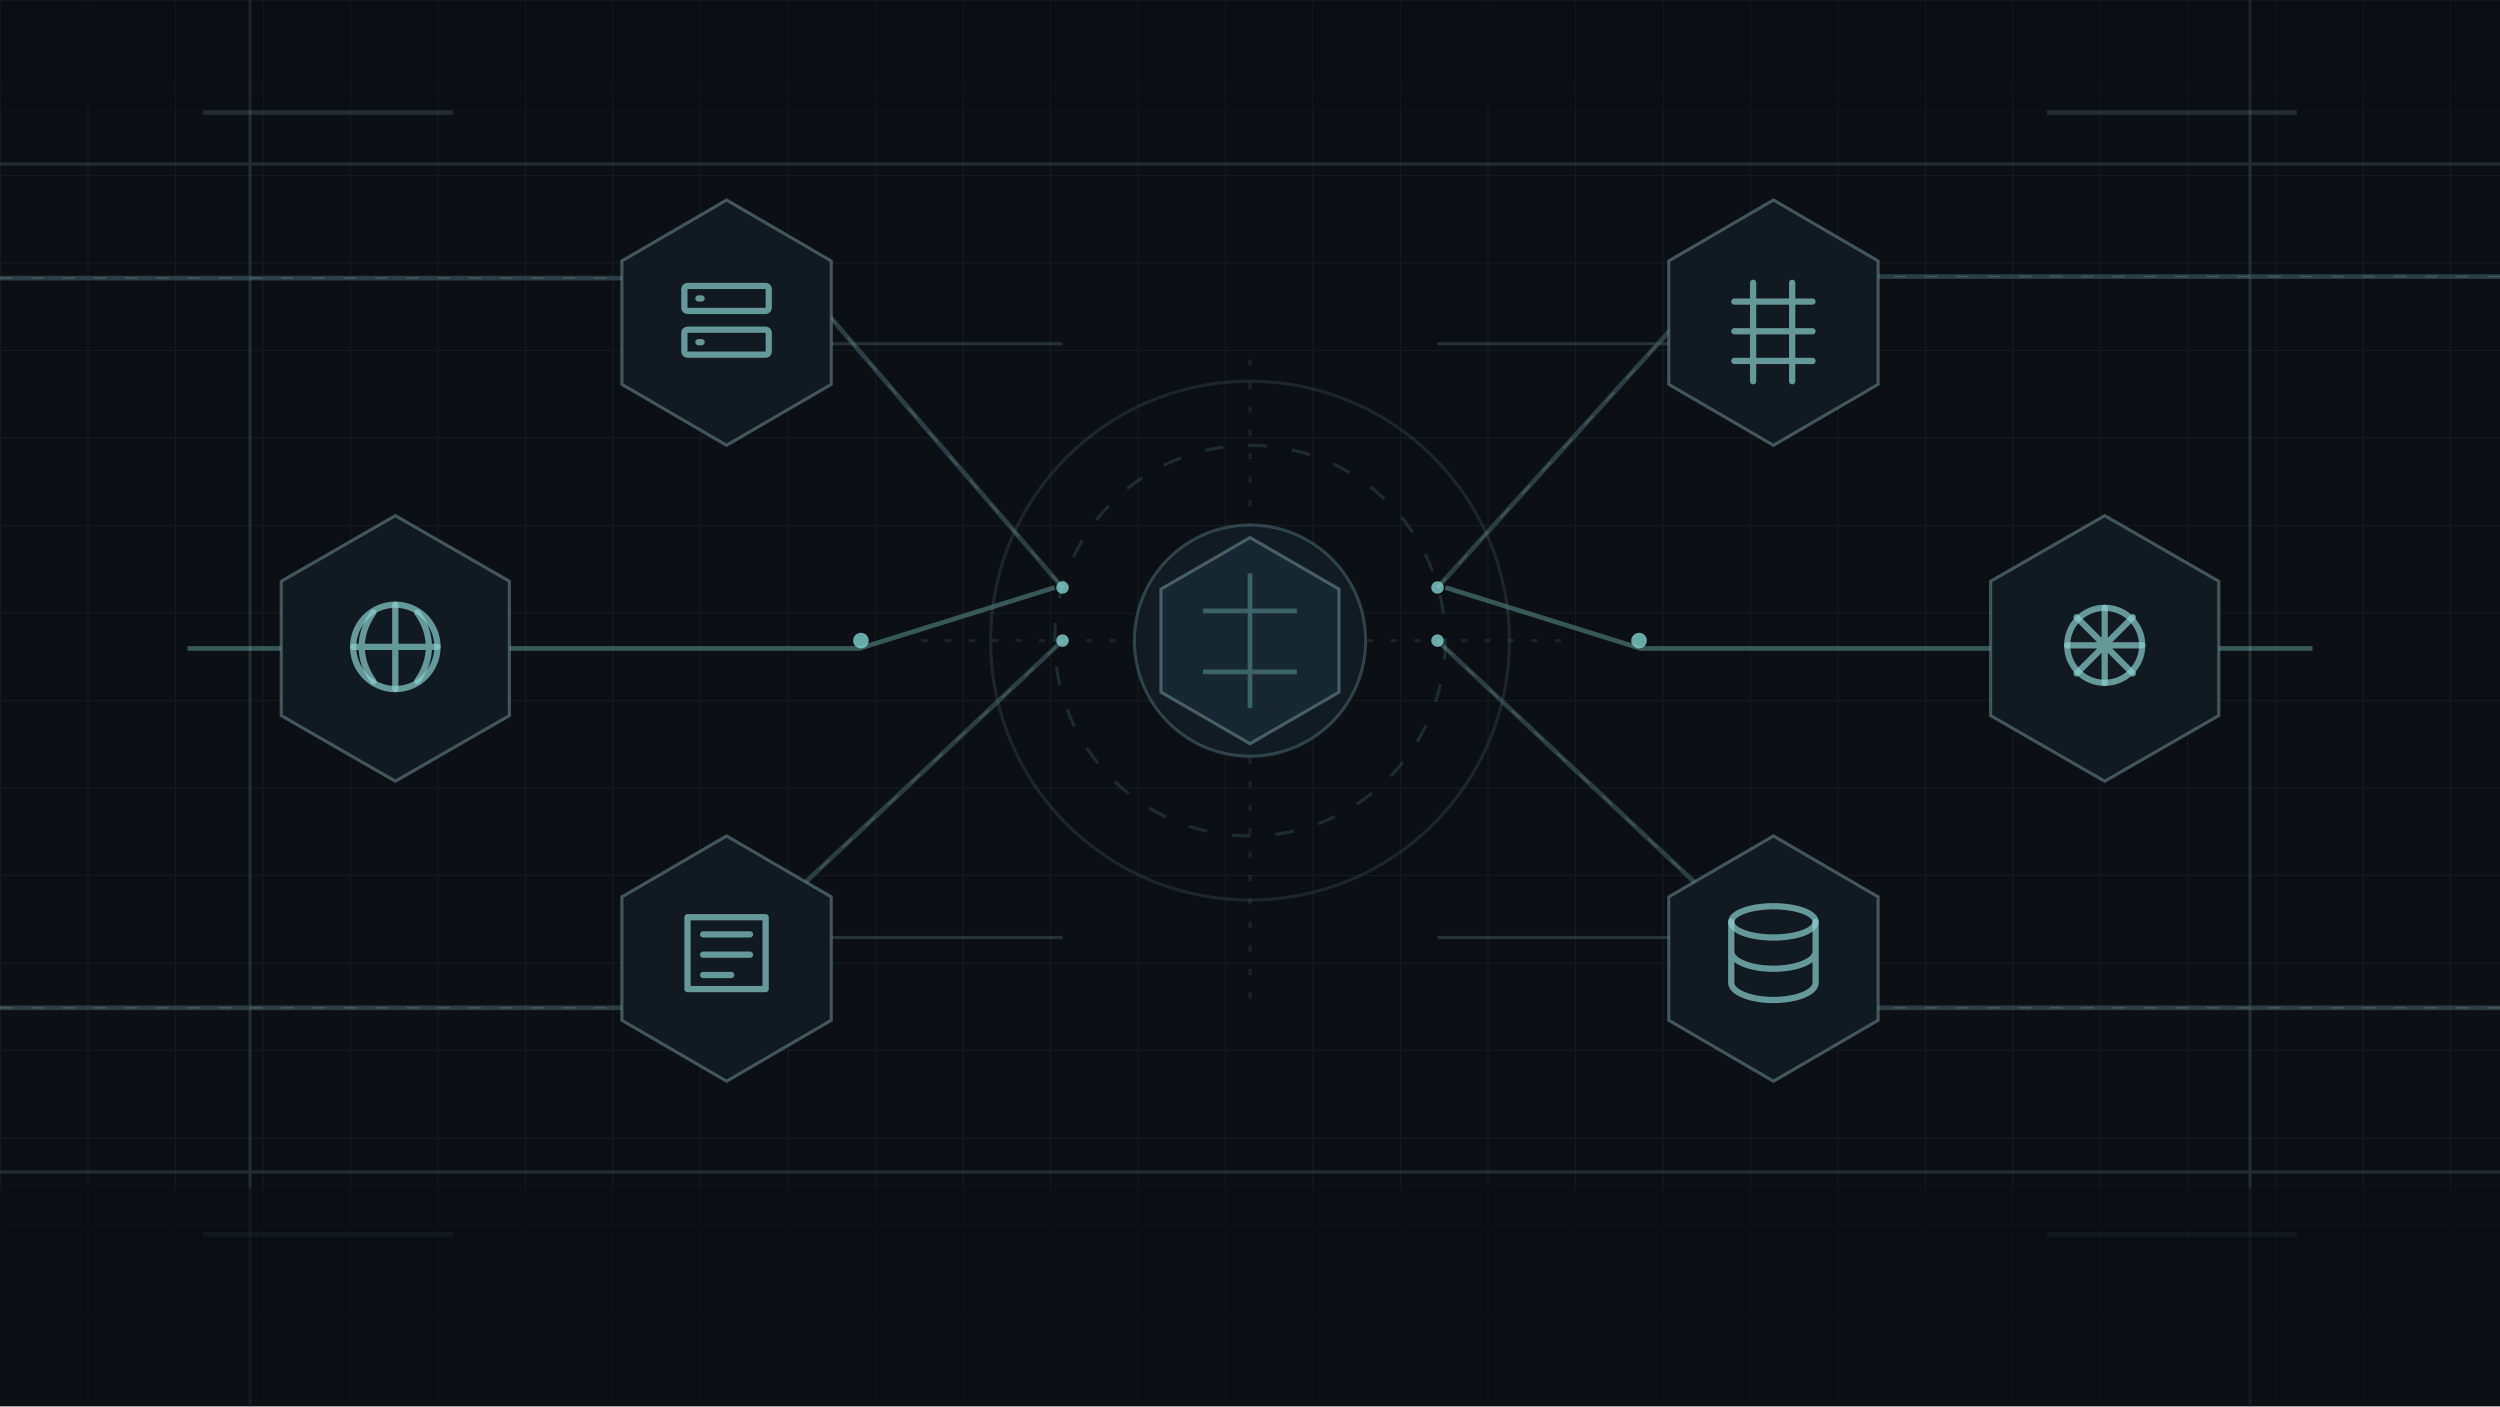
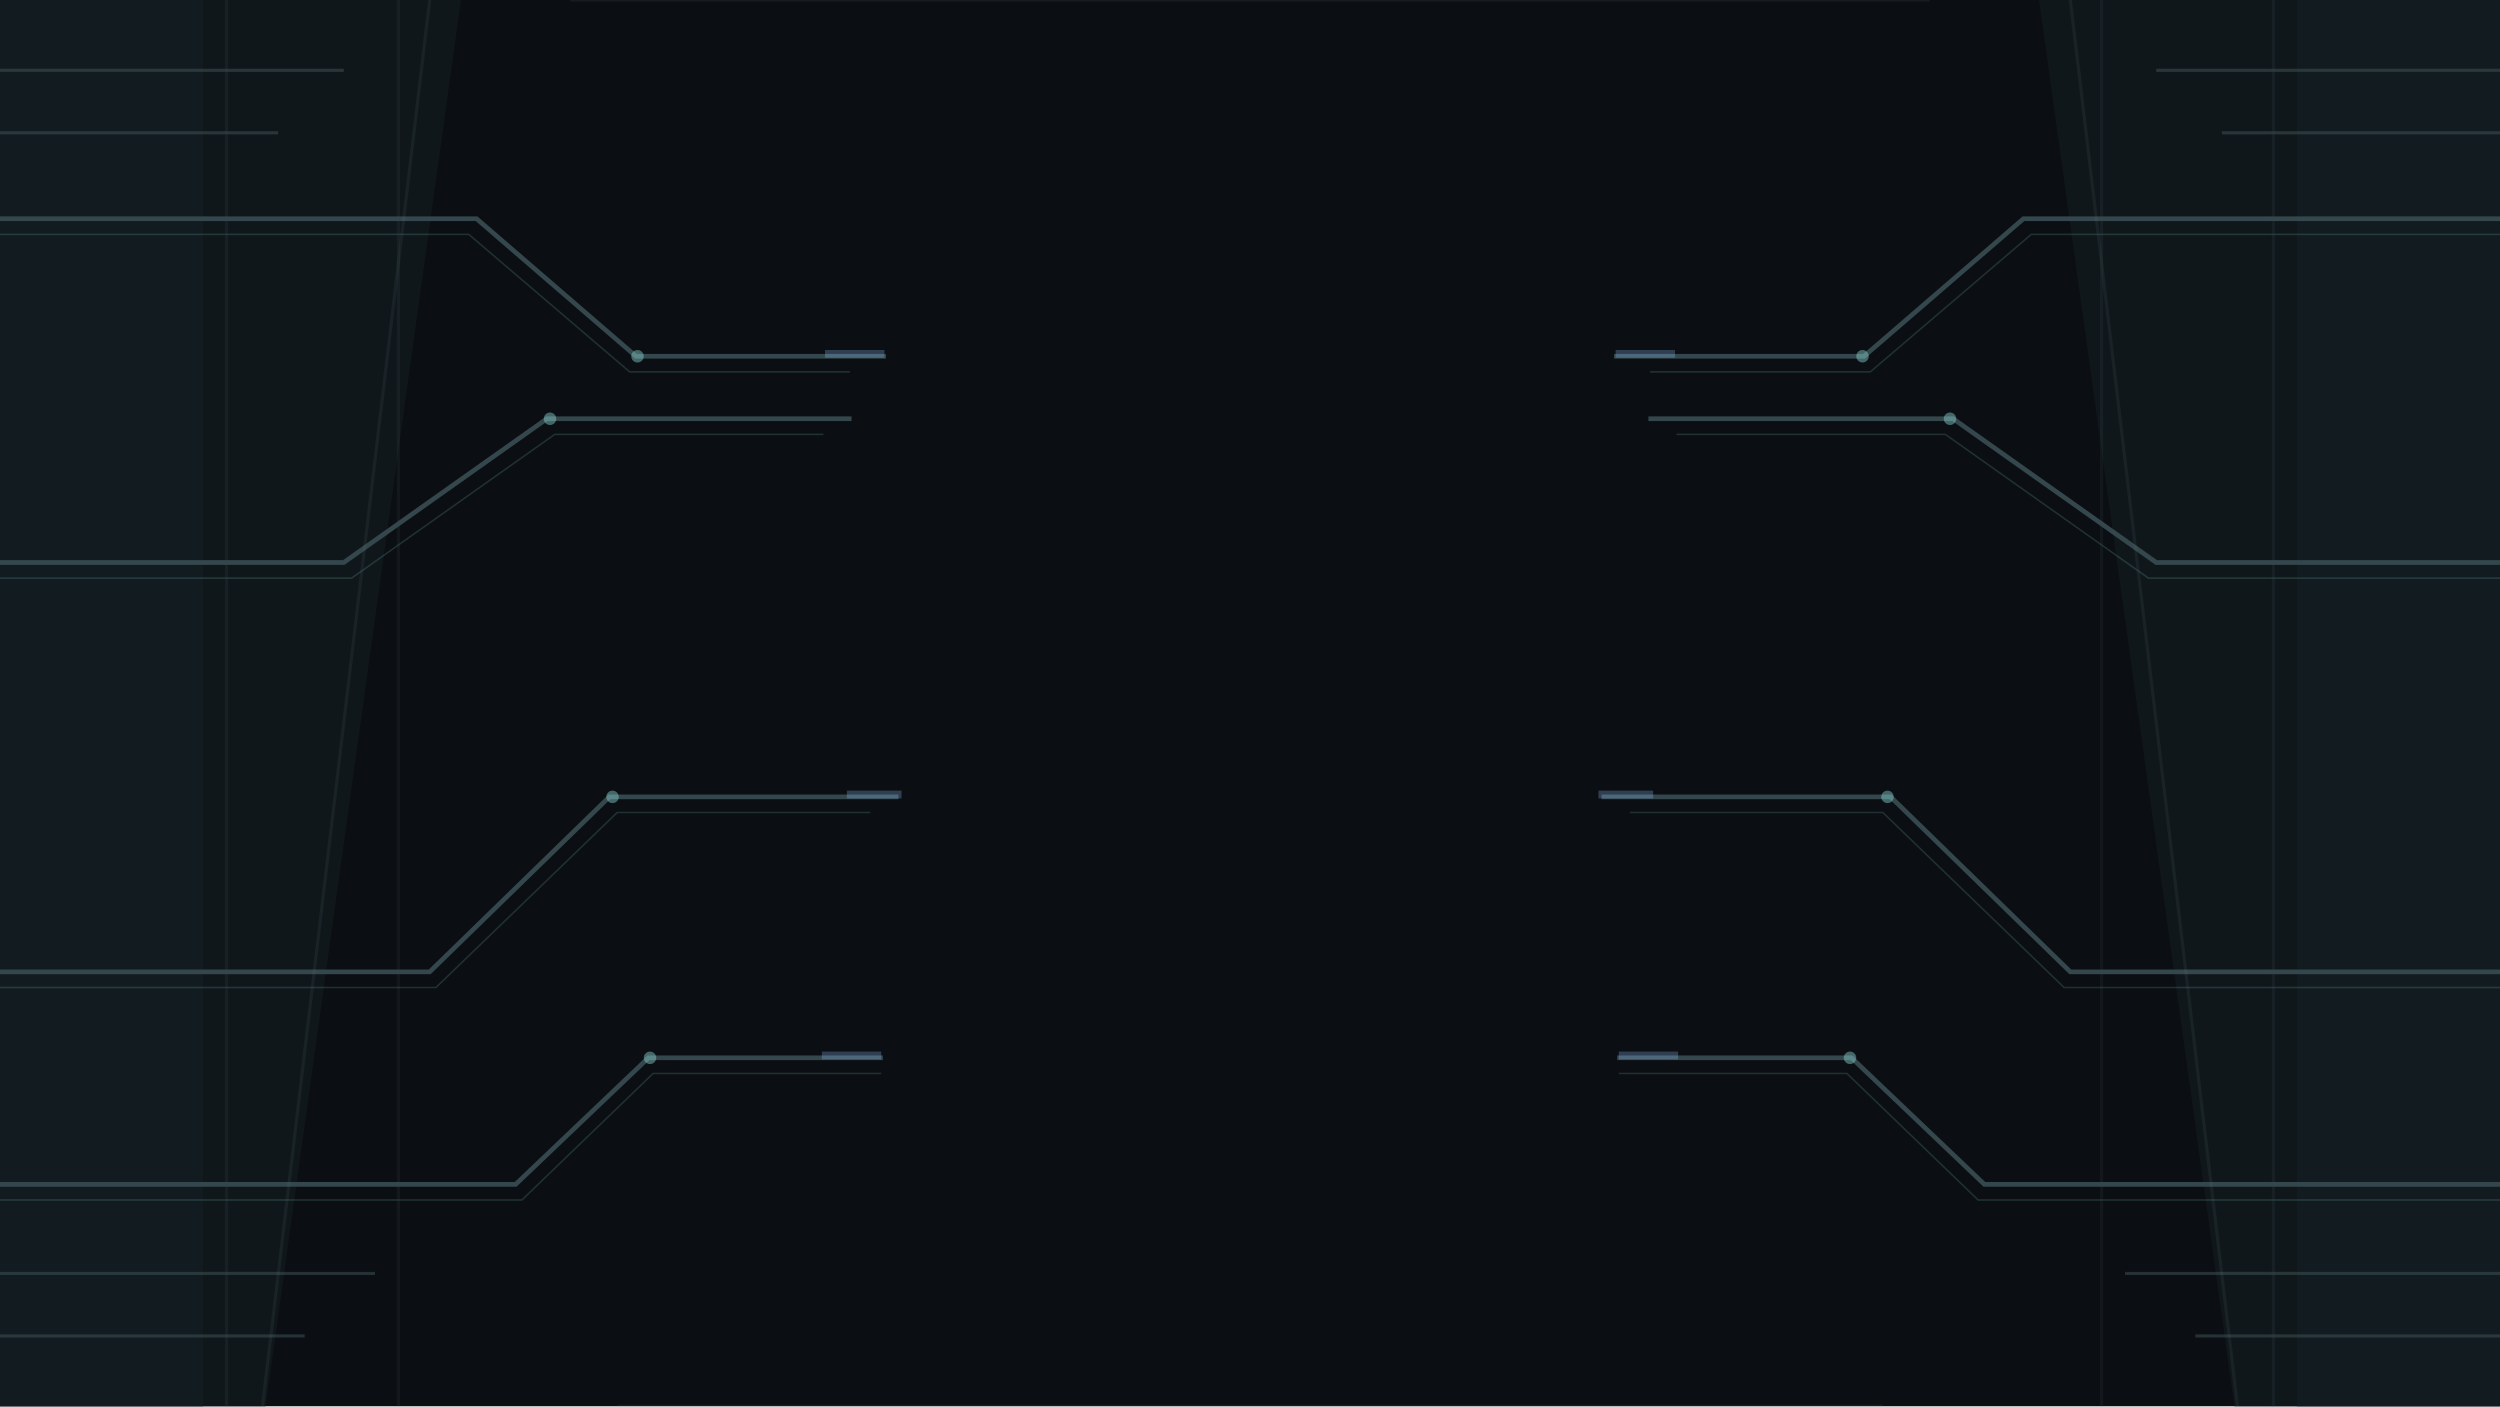
<svg xmlns="http://www.w3.org/2000/svg" viewBox="0 0 1600 900" preserveAspectRatio="xMidYMid slice">
-   <defs>
-     <pattern id="grid" width="56" height="56" patternUnits="userSpaceOnUse">
-       <path d="M56 0H0V56" fill="none" stroke="#6e8189" stroke-opacity=".12" stroke-width="1" />
-     </pattern>
-     <pattern id="dots" width="8" height="8" patternUnits="userSpaceOnUse">
-       <circle cx="1" cy="1" r="1" fill="#8ab2bc" fill-opacity=".16" />
-     </pattern>
-   </defs>
-   <rect width="1600" height="900" fill="#0c1014" />
-   <rect width="1600" height="900" fill="url(#grid)" />
-   <path d="M0 105h1600M0 750h1600M160 0v900M1440 0v900" stroke="#35464d" stroke-opacity=".55" stroke-width="2" />
-   <path d="M130 72h160M1310 72h160M130 790h160M1310 790h160" stroke="#75929a" stroke-opacity=".22" stroke-width="3" />
-   <path d="M0 178h510l170 198M0 645h430l250-235M1600 177h-500L920 376M1600 645h-430L920 410" fill="none" stroke="#3e5b63" stroke-opacity=".62" stroke-width="3" />
-   <path d="M120 415h430l125-39M1480 415h-430l-125-39" fill="none" stroke="#80d1cb" stroke-opacity=".37" stroke-width="3" />
-   <path d="M0 178h510l170 198M0 645h430l250-235M1600 177h-500L920 376M1600 645h-430L920 410" fill="none" stroke="#a5b8b9" stroke-opacity=".22" stroke-width="1" stroke-dasharray="8 12" />
-   <path d="M490 220h190M490 600h190M920 220h190M920 600h190" fill="none" stroke="#587279" stroke-opacity=".35" stroke-width="2" />
-   <path d="M800 230v420M590 410h420" stroke="#658189" stroke-opacity=".18" stroke-width="2" stroke-dasharray="4 11" />
-   <circle cx="800" cy="410" r="166" fill="none" stroke="#597780" stroke-opacity=".22" stroke-width="2" />
-   <circle cx="800" cy="410" r="125" fill="none" stroke="#80d1cb" stroke-opacity=".15" stroke-width="2" stroke-dasharray="12 16" />
-   <circle cx="800" cy="410" r="74" fill="#111b21" stroke="#4a6971" stroke-opacity=".55" stroke-width="2" />
-   <path d="M800 344 857 377v66l-57 33-57-33v-66Z" fill="#182832" stroke="#9bc2c9" stroke-opacity=".38" stroke-width="2" />
-   <path d="M800 367v86M770 391h60M770 430h60" stroke="#80d1cb" stroke-opacity=".35" stroke-width="3" />
-   <g fill="#111a20" stroke="#66828a" stroke-opacity=".6" stroke-width="2">
-     <path d="M253 330 326 372v86l-73 42-73-42v-86Z" />
-     <path d="M465 128 532 167v79l-67 39-67-39v-79Z" />
-     <path d="M465 535 532 574v79l-67 39-67-39v-79Z" />
-     <path d="M1135 128 1202 167v79l-67 39-67-39v-79Z" />
-     <path d="M1135 535 1202 574v79l-67 39-67-39v-79Z" />
-     <path d="M1347 330 1420 372v86l-73 42-73-42v-86Z" />
+   <rect width="1600" height="900" fill="#0b0e12" />
+   <path d="M0 0h295L170 900H0ZM1600 0h-295l125 900h170Z" fill="#10171b" />
+   <path d="M0 0h130v900H0ZM1470 0h130v900h-130Z" fill="#121b20" />
+   <path d="M0 140h305l102 88h160M0 360h220l130-92h195M0 622h275l115-112h185M0 758h330l85-81h150" fill="none" stroke="#34474d" stroke-width="3" />
+   <path d="M1600 140h-305l-102 88h-160M1600 360h-220l-130-92h-195M1600 622h-275l-115-112h-185M1600 758h-330l-85-81h-150" fill="none" stroke="#34474d" stroke-width="3" />
+   <path d="M0 150h300l103 88h141M0 370h225l130-92h172M0 632h279l116-112h162M0 768h334l84-81h146" fill="none" stroke="#80d1cb" stroke-opacity=".18" stroke-width="1" />
+   <path d="M1600 150h-300l-103 88h-141M1600 370h-225l-130-92h-172M1600 632h-279l-116-112h-162M1600 768h-334l-84-81h-146" fill="none" stroke="#80d1cb" stroke-opacity=".18" stroke-width="1" />
+   <path d="M0 45h220M0 85h178M0 815h240M0 855h195M1600 45h-220M1600 85h-178M1600 815h-240M1600 855h-195" stroke="#455b61" stroke-opacity=".45" stroke-width="2" />
+   <path d="M145 0v900M1455 0v900M255 0v900M1345 0v900" stroke="#3a4c52" stroke-opacity=".18" stroke-width="2" />
+   <path d="M275 0 168 900M1325 0l107 900" stroke="#5c767c" stroke-opacity=".12" stroke-width="2" />
+   <g fill="#88d3d1" fill-opacity=".45">
+     <circle cx="408" cy="228" r="4" />
+     <circle cx="352" cy="268" r="4" />
+     <circle cx="392" cy="510" r="4" />
+     <circle cx="416" cy="677" r="4" />
+     <circle cx="1192" cy="228" r="4" />
+     <circle cx="1248" cy="268" r="4" />
+     <circle cx="1208" cy="510" r="4" />
+     <circle cx="1184" cy="677" r="4" />
  </g>
-   <g fill="none" stroke="#8ed4d2" stroke-opacity=".68" stroke-width="4" stroke-linecap="round" stroke-linejoin="round">
-     <circle cx="253" cy="414" r="27" />
-     <path d="M226 414h54M253 387v54M239 392c-10 14-10 30 0 44M267 392c10 14 10 30 0 44" />
-     <rect x="438" y="183" width="54" height="16" rx="2" />
-     <rect x="438" y="211" width="54" height="16" rx="2" />
-     <path d="M447 191h2M447 219h2" />
-     <path d="M440 587h50v46h-50zM450 598h30M450 611h30M450 624h18" />
-     <path d="M1110 193h50M1110 212h50M1110 231h50M1122 181v63M1147 181v63" />
-     <ellipse cx="1135" cy="590" rx="27" ry="10" />
-     <path d="M1108 590v39c0 6 12 11 27 11s27-5 27-11v-39M1108 609c0 6 12 11 27 11s27-5 27-11" />
-     <circle cx="1347" cy="413" r="24" />
-     <path d="M1323 413h48M1347 389v48M1329 395l36 36M1365 395l-36 36" />
+   <g fill="#8bbaf0" fill-opacity=".28">
+     <rect x="528" y="224" width="38" height="5" />
+     <rect x="542" y="506" width="35" height="5" />
+     <rect x="526" y="673" width="38" height="5" />
+     <rect x="1034" y="224" width="38" height="5" />
+     <rect x="1023" y="506" width="35" height="5" />
+     <rect x="1036" y="673" width="38" height="5" />
  </g>
-   <g fill="#80d1cb" fill-opacity=".8">
-     <circle cx="551" cy="410" r="5" />
-     <circle cx="1049" cy="410" r="5" />
-     <circle cx="680" cy="376" r="4" />
-     <circle cx="920" cy="376" r="4" />
-     <circle cx="680" cy="410" r="4" />
-     <circle cx="920" cy="410" r="4" />
-   </g>
-   <path d="M0 760h1600v140H0Z" fill="#0b0e13" fill-opacity=".65" />
-   <path d="M0 0h1600v70H0Z" fill="#0b0e13" fill-opacity=".3" />
+   <path d="M365 0h870M395 900h810" stroke="#4e6269" stroke-opacity=".18" stroke-width="2" />
</svg>
